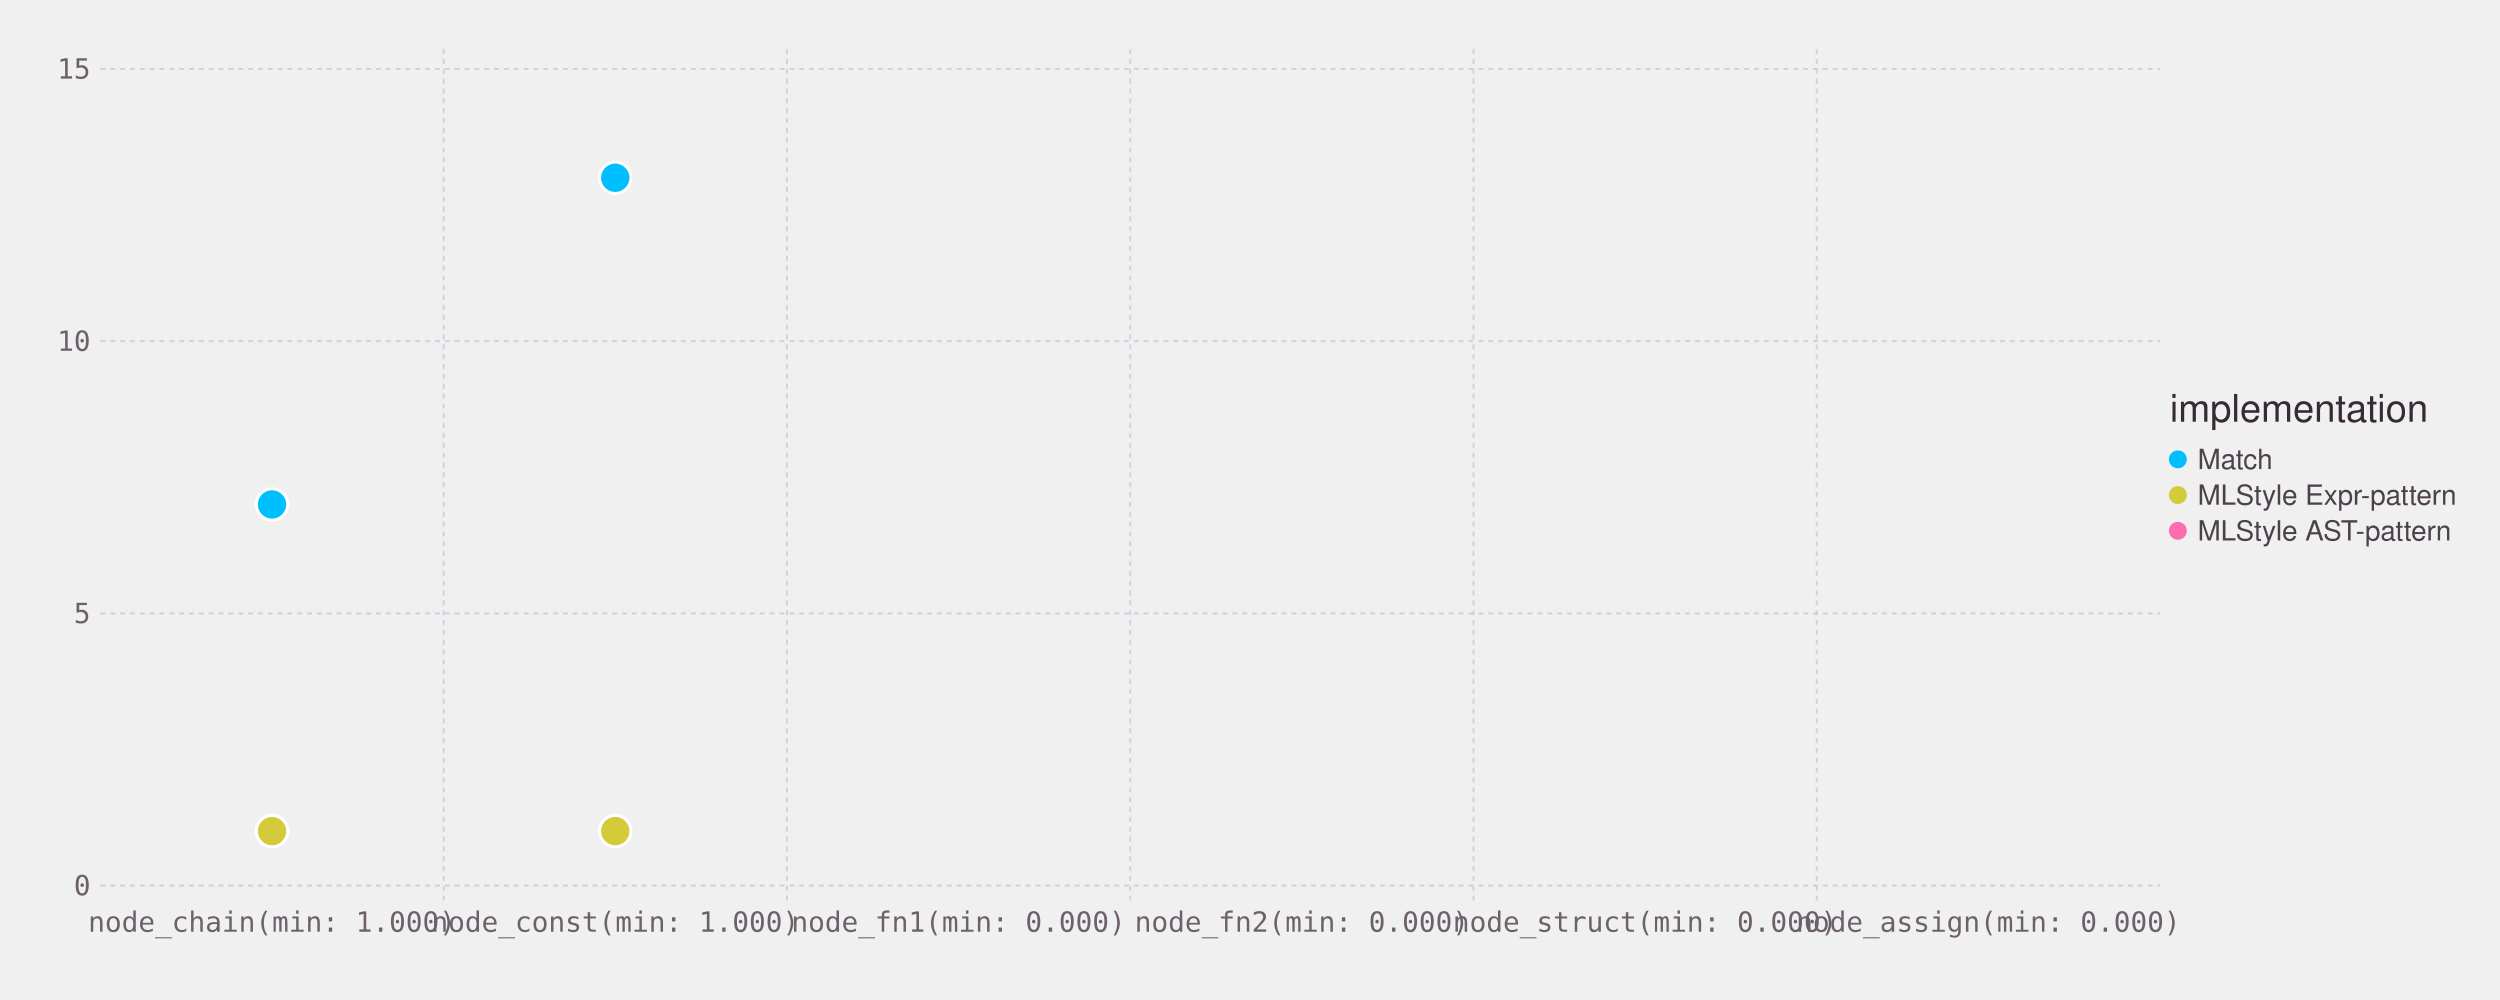
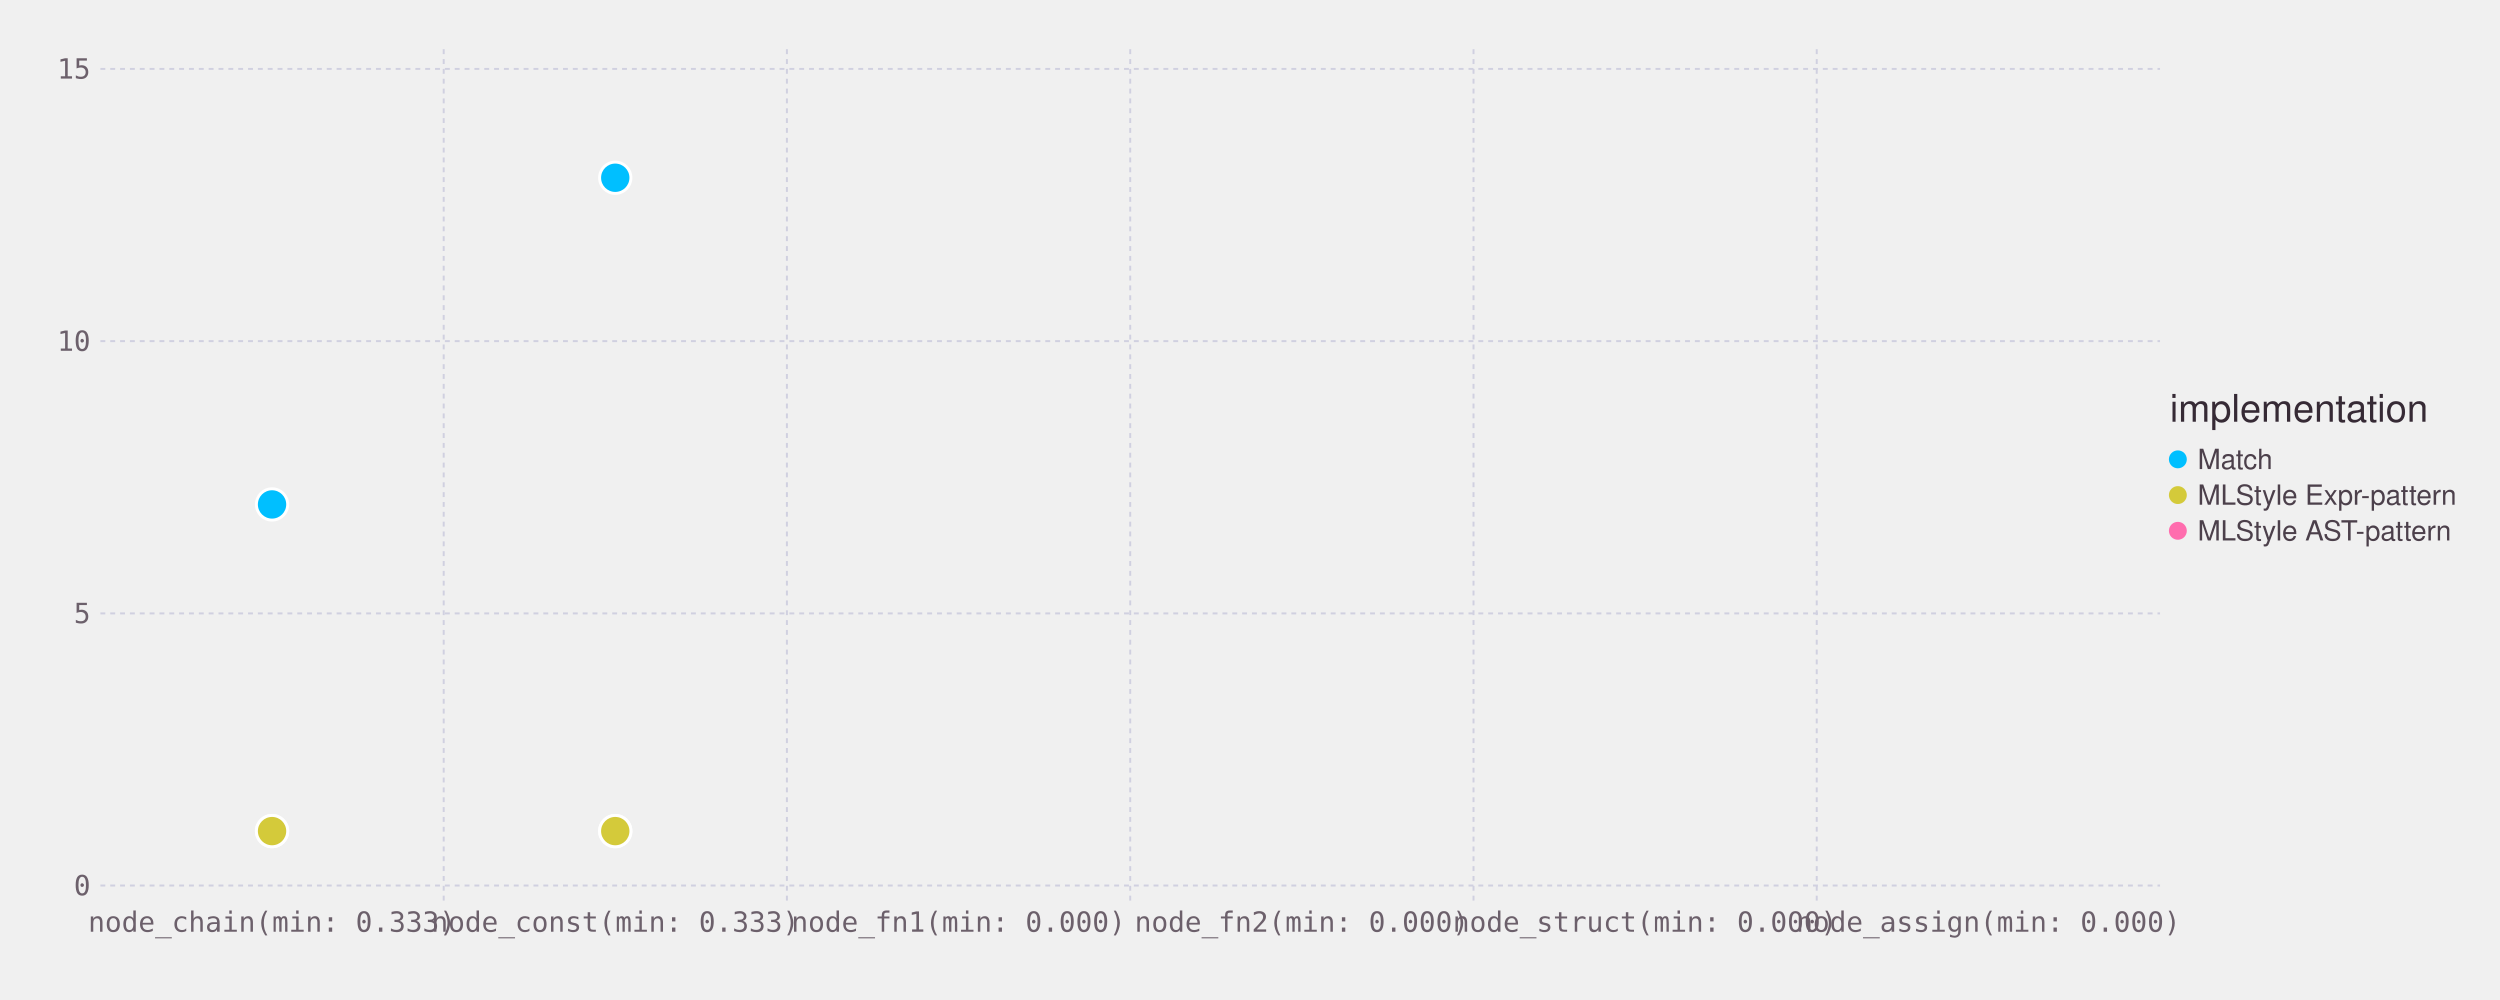
<svg xmlns="http://www.w3.org/2000/svg" version="1.2" width="254mm" height="101.6mm" viewBox="0 0 254 101.6" stroke="none" fill="#000000" stroke-width="0.3" font-size="3.88">
  <defs>
    <marker id="arrow" markerWidth="15" markerHeight="7" refX="5" refY="3.5" orient="auto" markerUnits="strokeWidth">
      <path d="M0,0 L15,3.5 L0,7 z" stroke="context-stroke" fill="context-stroke" />
    </marker>
  </defs>
-   <g class="plotroot yscalable" id="img-012e1a91-1">
-     <g class="guide xlabels" font-size="2.82" font-family="Consolas" fill="#6C606B" id="img-012e1a91-2">
+   <g class="plotroot yscalable" id="img-338e9559-1">
+     <g class="guide xlabels" font-size="2.82" font-family="Consolas" fill="#6C606B" id="img-338e9559-2">
      <g transform="translate(27.64,92.97)">
        <g class="primitive">
-           <text text-anchor="middle" dy="0.6em">node_chain(min: 1.000)</text>
+           <text text-anchor="middle" dy="0.6em">node_chain(min: 0.333)</text>
        </g>
      </g>
      <g transform="translate(62.51,92.97)">
        <g class="primitive">
-           <text text-anchor="middle" dy="0.6em">node_const(min: 1.000)</text>
+           <text text-anchor="middle" dy="0.6em">node_const(min: 0.333)</text>
        </g>
      </g>
      <g transform="translate(97.39,92.97)">
        <g class="primitive">
          <text text-anchor="middle" dy="0.6em">node_fn1(min: 0.000)</text>
        </g>
      </g>
      <g transform="translate(132.27,92.97)">
        <g class="primitive">
          <text text-anchor="middle" dy="0.6em">node_fn2(min: 0.000)</text>
        </g>
      </g>
      <g transform="translate(167.14,92.97)">
        <g class="primitive">
          <text text-anchor="middle" dy="0.6em">node_struct(min: 0.000)</text>
        </g>
      </g>
      <g transform="translate(202.02,92.97)">
        <g class="primitive">
          <text text-anchor="middle" dy="0.6em">node_assign(min: 0.000)</text>
        </g>
      </g>
    </g>
-     <g class="guide colorkey" id="img-012e1a91-3">
-       <g fill="#4C404B" font-size="2.82" font-family="'PT Sans','Helvetica Neue','Helvetica',sans-serif" id="img-012e1a91-4">
-         <g transform="translate(223.27,46.67)" id="img-012e1a91-5" class="color_Match">
+     <g class="guide colorkey" id="img-338e9559-3">
+       <g fill="#4C404B" font-size="2.82" font-family="'PT Sans','Helvetica Neue','Helvetica',sans-serif" id="img-338e9559-4">
+         <g transform="translate(223.27,46.67)" id="img-338e9559-5" class="color_Match">
          <g class="primitive">
            <text dy="0.35em">Match</text>
          </g>
        </g>
-         <g transform="translate(223.27,50.3)" id="img-012e1a91-6" class="color_MLStyle_Expr-pattern">
+         <g transform="translate(223.27,50.3)" id="img-338e9559-6" class="color_MLStyle_Expr-pattern">
          <g class="primitive">
            <text dy="0.35em">MLStyle Expr-pattern</text>
          </g>
        </g>
-         <g transform="translate(223.27,53.93)" id="img-012e1a91-7" class="color_MLStyle_AST-pattern">
+         <g transform="translate(223.27,53.93)" id="img-338e9559-7" class="color_MLStyle_AST-pattern">
          <g class="primitive">
            <text dy="0.35em">MLStyle AST-pattern</text>
          </g>
        </g>
      </g>
-       <g stroke="#000000" stroke-opacity="0.000" id="img-012e1a91-8">
-         <g transform="translate(221.27,46.67)" id="img-012e1a91-9" class="color_Match" fill="#00BFFF">
+       <g stroke="#000000" stroke-opacity="0.000" id="img-338e9559-8">
+         <g transform="translate(221.27,46.67)" id="img-338e9559-9" class="color_Match" fill="#00BFFF">
          <circle cx="0" cy="0" r="0.91" class="primitive" />
        </g>
-         <g transform="translate(221.27,50.3)" id="img-012e1a91-10" class="color_MLStyle_Expr-pattern" fill="#D4CA3A">
+         <g transform="translate(221.27,50.3)" id="img-338e9559-10" class="color_MLStyle_Expr-pattern" fill="#D4CA3A">
          <circle cx="0" cy="0" r="0.91" class="primitive" />
        </g>
-         <g transform="translate(221.27,53.93)" id="img-012e1a91-11" class="color_MLStyle_AST-pattern" fill="#FF6DAE">
+         <g transform="translate(221.27,53.93)" id="img-338e9559-11" class="color_MLStyle_AST-pattern" fill="#FF6DAE">
          <circle cx="0" cy="0" r="0.91" class="primitive" />
        </g>
      </g>
-       <g fill="#362A35" font-size="3.88" font-family="'PT Sans','Helvetica Neue','Helvetica',sans-serif" stroke="#000000" stroke-opacity="0.000" id="img-012e1a91-12">
-         <g transform="translate(220.46,42.85)" id="img-012e1a91-13">
+       <g fill="#362A35" font-size="3.88" font-family="'PT Sans','Helvetica Neue','Helvetica',sans-serif" stroke="#000000" stroke-opacity="0.000" id="img-338e9559-12">
+         <g transform="translate(220.46,42.85)" id="img-338e9559-13">
          <g class="primitive">
            <text>implementation</text>
          </g>
        </g>
      </g>
    </g>
-     <g clip-path="url(#img-012e1a91-14)">
-       <g id="img-012e1a91-15">
-         <g pointer-events="visible" fill="#000000" fill-opacity="0.000" stroke="#000000" stroke-opacity="0.000" class="guide background" id="img-012e1a91-16">
-           <g transform="translate(114.83,48.49)" id="img-012e1a91-17">
+     <g clip-path="url(#img-338e9559-14)">
+       <g id="img-338e9559-15">
+         <g pointer-events="visible" fill="#000000" fill-opacity="0.000" stroke="#000000" stroke-opacity="0.000" class="guide background" id="img-338e9559-16">
+           <g transform="translate(114.83,48.49)" id="img-338e9559-17">
            <path d="M-104.63,-43.49 L 104.63 -43.49 104.63 43.49 -104.63 43.49 z" class="primitive" />
          </g>
        </g>
-         <g class="guide ygridlines xfixed" stroke-dasharray="0.5,0.5" stroke-width="0.2" stroke="#D0D0E0" id="img-012e1a91-18">
-           <g transform="translate(114.83,89.97)" id="img-012e1a91-19">
-             <path fill="none" d="M-104.63,0 L 104.63 0" class="primitive" />
-           </g>
-           <g transform="translate(114.83,62.32)" id="img-012e1a91-20">
-             <path fill="none" d="M-104.63,0 L 104.63 0" class="primitive" />
-           </g>
-           <g transform="translate(114.83,34.66)" id="img-012e1a91-21">
-             <path fill="none" d="M-104.63,0 L 104.63 0" class="primitive" />
-           </g>
-           <g transform="translate(114.83,7)" id="img-012e1a91-22">
-             <path fill="none" d="M-104.63,0 L 104.63 0" class="primitive" />
-           </g>
-         </g>
-         <g class="guide xgridlines yfixed" stroke-dasharray="0.5,0.5" stroke-width="0.2" stroke="#D0D0E0" id="img-012e1a91-23">
-           <g transform="translate(45.08,48.49)" id="img-012e1a91-24">
-             <path fill="none" d="M0,-43.49 L 0 43.49" class="primitive" />
-           </g>
-           <g transform="translate(79.95,48.49)" id="img-012e1a91-25">
-             <path fill="none" d="M0,-43.49 L 0 43.49" class="primitive" />
-           </g>
-           <g transform="translate(114.83,48.49)" id="img-012e1a91-26">
-             <path fill="none" d="M0,-43.49 L 0 43.49" class="primitive" />
-           </g>
-           <g transform="translate(149.71,48.49)" id="img-012e1a91-27">
-             <path fill="none" d="M0,-43.49 L 0 43.49" class="primitive" />
-           </g>
-           <g transform="translate(184.58,48.49)" id="img-012e1a91-28">
-             <path fill="none" d="M0,-43.49 L 0 43.49" class="primitive" />
-           </g>
-         </g>
-         <g class="plotpanel" id="img-012e1a91-29">
-           <g class="geometry" id="img-012e1a91-30">
-             <g stroke-width="0.3" id="img-012e1a91-31">
-               <g class="color_MLStyle_AST-pattern" stroke="#FFFFFF" fill="#FF6DAE" id="img-012e1a91-32">
-                 <g class="marker" id="img-012e1a91-33">
-                   <g transform="translate(202.02,NaN)" id="img-012e1a91-34">
-                     <circle cx="0" cy="0" r="1.59" class="primitive" />
-                   </g>
-                 </g>
-               </g>
-               <g class="color_MLStyle_AST-pattern" stroke="#FFFFFF" fill="#FF6DAE" id="img-012e1a91-35">
-                 <g class="marker" id="img-012e1a91-36">
-                   <g transform="translate(167.14,-Inf)" id="img-012e1a91-37">
-                     <circle cx="0" cy="0" r="1.59" class="primitive" />
-                   </g>
-                 </g>
-               </g>
-               <g class="color_MLStyle_AST-pattern" stroke="#FFFFFF" fill="#FF6DAE" id="img-012e1a91-38">
-                 <g class="marker" id="img-012e1a91-39">
-                   <g transform="translate(132.27,-Inf)" id="img-012e1a91-40">
-                     <circle cx="0" cy="0" r="1.59" class="primitive" />
-                   </g>
-                 </g>
-               </g>
-               <g class="color_MLStyle_AST-pattern" stroke="#FFFFFF" fill="#FF6DAE" id="img-012e1a91-41">
-                 <g class="marker" id="img-012e1a91-42">
-                   <g transform="translate(97.39,-Inf)" id="img-012e1a91-43">
-                     <circle cx="0" cy="0" r="1.59" class="primitive" />
-                   </g>
-                 </g>
-               </g>
-               <g class="color_MLStyle_Expr-pattern" stroke="#FFFFFF" fill="#D4CA3A" id="img-012e1a91-44">
-                 <g class="marker" id="img-012e1a91-45">
-                   <g transform="translate(202.02,-Inf)" id="img-012e1a91-46">
-                     <circle cx="0" cy="0" r="1.59" class="primitive" />
-                   </g>
-                 </g>
-               </g>
-               <g class="color_MLStyle_Expr-pattern" stroke="#FFFFFF" fill="#D4CA3A" id="img-012e1a91-47">
-                 <g class="marker" id="img-012e1a91-48">
-                   <g transform="translate(167.14,NaN)" id="img-012e1a91-49">
-                     <circle cx="0" cy="0" r="1.59" class="primitive" />
-                   </g>
-                 </g>
-               </g>
-               <g class="color_MLStyle_Expr-pattern" stroke="#FFFFFF" fill="#D4CA3A" id="img-012e1a91-50">
-                 <g class="marker" id="img-012e1a91-51">
-                   <g transform="translate(132.27,NaN)" id="img-012e1a91-52">
-                     <circle cx="0" cy="0" r="1.59" class="primitive" />
-                   </g>
-                 </g>
-               </g>
-               <g class="color_MLStyle_Expr-pattern" stroke="#FFFFFF" fill="#D4CA3A" id="img-012e1a91-53">
-                 <g class="marker" id="img-012e1a91-54">
-                   <g transform="translate(97.39,NaN)" id="img-012e1a91-55">
-                     <circle cx="0" cy="0" r="1.59" class="primitive" />
-                   </g>
-                 </g>
-               </g>
-               <g class="color_Match" stroke="#FFFFFF" fill="#00BFFF" id="img-012e1a91-56">
-                 <g class="marker" id="img-012e1a91-57">
-                   <g transform="translate(202.02,-Inf)" id="img-012e1a91-58">
-                     <circle cx="0" cy="0" r="1.59" class="primitive" />
-                   </g>
-                 </g>
-               </g>
-               <g class="color_Match" stroke="#FFFFFF" fill="#00BFFF" id="img-012e1a91-59">
-                 <g class="marker" id="img-012e1a91-60">
-                   <g transform="translate(167.14,-Inf)" id="img-012e1a91-61">
-                     <circle cx="0" cy="0" r="1.59" class="primitive" />
-                   </g>
-                 </g>
-               </g>
-               <g class="color_Match" stroke="#FFFFFF" fill="#00BFFF" id="img-012e1a91-62">
-                 <g class="marker" id="img-012e1a91-63">
-                   <g transform="translate(132.27,-Inf)" id="img-012e1a91-64">
-                     <circle cx="0" cy="0" r="1.59" class="primitive" />
-                   </g>
-                 </g>
-               </g>
-               <g class="color_Match" stroke="#FFFFFF" fill="#00BFFF" id="img-012e1a91-65">
-                 <g class="marker" id="img-012e1a91-66">
-                   <g transform="translate(97.39,-Inf)" id="img-012e1a91-67">
-                     <circle cx="0" cy="0" r="1.59" class="primitive" />
-                   </g>
-                 </g>
-               </g>
-               <g class="color_MLStyle_AST-pattern" stroke="#FFFFFF" fill="#FF6DAE" id="img-012e1a91-68">
-                 <g class="marker" id="img-012e1a91-69">
-                   <g transform="translate(62.51,84.44)" id="img-012e1a91-70">
-                     <circle cx="0" cy="0" r="1.59" class="primitive" />
-                   </g>
-                 </g>
-               </g>
-               <g class="color_MLStyle_Expr-pattern" stroke="#FFFFFF" fill="#D4CA3A" id="img-012e1a91-71">
-                 <g class="marker" id="img-012e1a91-72">
-                   <g transform="translate(62.51,84.44)" id="img-012e1a91-73">
-                     <circle cx="0" cy="0" r="1.59" class="primitive" />
-                   </g>
-                 </g>
-               </g>
-               <g class="color_Match" stroke="#FFFFFF" fill="#00BFFF" id="img-012e1a91-74">
-                 <g class="marker" id="img-012e1a91-75">
-                   <g transform="translate(62.51,18.06)" id="img-012e1a91-76">
-                     <circle cx="0" cy="0" r="1.59" class="primitive" />
-                   </g>
-                 </g>
-               </g>
-               <g class="color_MLStyle_AST-pattern" stroke="#FFFFFF" fill="#FF6DAE" id="img-012e1a91-77">
-                 <g class="marker" id="img-012e1a91-78">
-                   <g transform="translate(27.64,84.44)" id="img-012e1a91-79">
-                     <circle cx="0" cy="0" r="1.59" class="primitive" />
-                   </g>
-                 </g>
-               </g>
-               <g class="color_MLStyle_Expr-pattern" stroke="#FFFFFF" fill="#D4CA3A" id="img-012e1a91-80">
-                 <g class="marker" id="img-012e1a91-81">
-                   <g transform="translate(27.64,84.44)" id="img-012e1a91-82">
-                     <circle cx="0" cy="0" r="1.59" class="primitive" />
-                   </g>
-                 </g>
-               </g>
-               <g class="color_Match" stroke="#FFFFFF" fill="#00BFFF" id="img-012e1a91-83">
-                 <g class="marker" id="img-012e1a91-84">
-                   <g transform="translate(27.64,51.25)" id="img-012e1a91-85">
+         <g class="guide ygridlines xfixed" stroke-dasharray="0.5,0.5" stroke-width="0.2" stroke="#D0D0E0" id="img-338e9559-18">
+           <g transform="translate(114.83,89.97)" id="img-338e9559-19">
+             <path fill="none" d="M-104.63,0 L 104.63 0" class="primitive" />
+           </g>
+           <g transform="translate(114.83,62.32)" id="img-338e9559-20">
+             <path fill="none" d="M-104.63,0 L 104.63 0" class="primitive" />
+           </g>
+           <g transform="translate(114.83,34.66)" id="img-338e9559-21">
+             <path fill="none" d="M-104.63,0 L 104.63 0" class="primitive" />
+           </g>
+           <g transform="translate(114.83,7)" id="img-338e9559-22">
+             <path fill="none" d="M-104.63,0 L 104.63 0" class="primitive" />
+           </g>
+         </g>
+         <g class="guide xgridlines yfixed" stroke-dasharray="0.5,0.5" stroke-width="0.2" stroke="#D0D0E0" id="img-338e9559-23">
+           <g transform="translate(45.08,48.49)" id="img-338e9559-24">
+             <path fill="none" d="M0,-43.49 L 0 43.49" class="primitive" />
+           </g>
+           <g transform="translate(79.95,48.49)" id="img-338e9559-25">
+             <path fill="none" d="M0,-43.49 L 0 43.49" class="primitive" />
+           </g>
+           <g transform="translate(114.83,48.49)" id="img-338e9559-26">
+             <path fill="none" d="M0,-43.49 L 0 43.49" class="primitive" />
+           </g>
+           <g transform="translate(149.71,48.49)" id="img-338e9559-27">
+             <path fill="none" d="M0,-43.49 L 0 43.49" class="primitive" />
+           </g>
+           <g transform="translate(184.58,48.49)" id="img-338e9559-28">
+             <path fill="none" d="M0,-43.49 L 0 43.49" class="primitive" />
+           </g>
+         </g>
+         <g class="plotpanel" id="img-338e9559-29">
+           <g class="geometry" id="img-338e9559-30">
+             <g stroke-width="0.3" id="img-338e9559-31">
+               <g class="color_MLStyle_AST-pattern" stroke="#FFFFFF" fill="#FF6DAE" id="img-338e9559-32">
+                 <g class="marker" id="img-338e9559-33">
+                   <g transform="translate(202.02,NaN)" id="img-338e9559-34">
+                     <circle cx="0" cy="0" r="1.59" class="primitive" />
+                   </g>
+                 </g>
+               </g>
+               <g class="color_MLStyle_AST-pattern" stroke="#FFFFFF" fill="#FF6DAE" id="img-338e9559-35">
+                 <g class="marker" id="img-338e9559-36">
+                   <g transform="translate(167.14,-Inf)" id="img-338e9559-37">
+                     <circle cx="0" cy="0" r="1.59" class="primitive" />
+                   </g>
+                 </g>
+               </g>
+               <g class="color_MLStyle_AST-pattern" stroke="#FFFFFF" fill="#FF6DAE" id="img-338e9559-38">
+                 <g class="marker" id="img-338e9559-39">
+                   <g transform="translate(132.27,-Inf)" id="img-338e9559-40">
+                     <circle cx="0" cy="0" r="1.59" class="primitive" />
+                   </g>
+                 </g>
+               </g>
+               <g class="color_MLStyle_AST-pattern" stroke="#FFFFFF" fill="#FF6DAE" id="img-338e9559-41">
+                 <g class="marker" id="img-338e9559-42">
+                   <g transform="translate(97.39,-Inf)" id="img-338e9559-43">
+                     <circle cx="0" cy="0" r="1.59" class="primitive" />
+                   </g>
+                 </g>
+               </g>
+               <g class="color_MLStyle_Expr-pattern" stroke="#FFFFFF" fill="#D4CA3A" id="img-338e9559-44">
+                 <g class="marker" id="img-338e9559-45">
+                   <g transform="translate(202.02,-Inf)" id="img-338e9559-46">
+                     <circle cx="0" cy="0" r="1.59" class="primitive" />
+                   </g>
+                 </g>
+               </g>
+               <g class="color_MLStyle_Expr-pattern" stroke="#FFFFFF" fill="#D4CA3A" id="img-338e9559-47">
+                 <g class="marker" id="img-338e9559-48">
+                   <g transform="translate(167.14,NaN)" id="img-338e9559-49">
+                     <circle cx="0" cy="0" r="1.59" class="primitive" />
+                   </g>
+                 </g>
+               </g>
+               <g class="color_MLStyle_Expr-pattern" stroke="#FFFFFF" fill="#D4CA3A" id="img-338e9559-50">
+                 <g class="marker" id="img-338e9559-51">
+                   <g transform="translate(132.27,NaN)" id="img-338e9559-52">
+                     <circle cx="0" cy="0" r="1.59" class="primitive" />
+                   </g>
+                 </g>
+               </g>
+               <g class="color_MLStyle_Expr-pattern" stroke="#FFFFFF" fill="#D4CA3A" id="img-338e9559-53">
+                 <g class="marker" id="img-338e9559-54">
+                   <g transform="translate(97.39,NaN)" id="img-338e9559-55">
+                     <circle cx="0" cy="0" r="1.59" class="primitive" />
+                   </g>
+                 </g>
+               </g>
+               <g class="color_Match" stroke="#FFFFFF" fill="#00BFFF" id="img-338e9559-56">
+                 <g class="marker" id="img-338e9559-57">
+                   <g transform="translate(202.02,-Inf)" id="img-338e9559-58">
+                     <circle cx="0" cy="0" r="1.59" class="primitive" />
+                   </g>
+                 </g>
+               </g>
+               <g class="color_Match" stroke="#FFFFFF" fill="#00BFFF" id="img-338e9559-59">
+                 <g class="marker" id="img-338e9559-60">
+                   <g transform="translate(167.14,-Inf)" id="img-338e9559-61">
+                     <circle cx="0" cy="0" r="1.59" class="primitive" />
+                   </g>
+                 </g>
+               </g>
+               <g class="color_Match" stroke="#FFFFFF" fill="#00BFFF" id="img-338e9559-62">
+                 <g class="marker" id="img-338e9559-63">
+                   <g transform="translate(132.27,-Inf)" id="img-338e9559-64">
+                     <circle cx="0" cy="0" r="1.59" class="primitive" />
+                   </g>
+                 </g>
+               </g>
+               <g class="color_Match" stroke="#FFFFFF" fill="#00BFFF" id="img-338e9559-65">
+                 <g class="marker" id="img-338e9559-66">
+                   <g transform="translate(97.39,-Inf)" id="img-338e9559-67">
+                     <circle cx="0" cy="0" r="1.59" class="primitive" />
+                   </g>
+                 </g>
+               </g>
+               <g class="color_MLStyle_AST-pattern" stroke="#FFFFFF" fill="#FF6DAE" id="img-338e9559-68">
+                 <g class="marker" id="img-338e9559-69">
+                   <g transform="translate(62.51,84.44)" id="img-338e9559-70">
+                     <circle cx="0" cy="0" r="1.59" class="primitive" />
+                   </g>
+                 </g>
+               </g>
+               <g class="color_MLStyle_Expr-pattern" stroke="#FFFFFF" fill="#D4CA3A" id="img-338e9559-71">
+                 <g class="marker" id="img-338e9559-72">
+                   <g transform="translate(62.51,84.44)" id="img-338e9559-73">
+                     <circle cx="0" cy="0" r="1.59" class="primitive" />
+                   </g>
+                 </g>
+               </g>
+               <g class="color_Match" stroke="#FFFFFF" fill="#00BFFF" id="img-338e9559-74">
+                 <g class="marker" id="img-338e9559-75">
+                   <g transform="translate(62.51,18.06)" id="img-338e9559-76">
+                     <circle cx="0" cy="0" r="1.59" class="primitive" />
+                   </g>
+                 </g>
+               </g>
+               <g class="color_MLStyle_AST-pattern" stroke="#FFFFFF" fill="#FF6DAE" id="img-338e9559-77">
+                 <g class="marker" id="img-338e9559-78">
+                   <g transform="translate(27.64,84.44)" id="img-338e9559-79">
+                     <circle cx="0" cy="0" r="1.59" class="primitive" />
+                   </g>
+                 </g>
+               </g>
+               <g class="color_MLStyle_Expr-pattern" stroke="#FFFFFF" fill="#D4CA3A" id="img-338e9559-80">
+                 <g class="marker" id="img-338e9559-81">
+                   <g transform="translate(27.64,84.44)" id="img-338e9559-82">
+                     <circle cx="0" cy="0" r="1.59" class="primitive" />
+                   </g>
+                 </g>
+               </g>
+               <g class="color_Match" stroke="#FFFFFF" fill="#00BFFF" id="img-338e9559-83">
+                 <g class="marker" id="img-338e9559-84">
+                   <g transform="translate(27.64,51.25)" id="img-338e9559-85">
                    <circle cx="0" cy="0" r="1.59" class="primitive" />
                  </g>
                </g>
              </g>
            </g>
          </g>
        </g>
      </g>
    </g>
-     <g class="guide ylabels" font-size="2.82" font-family="Consolas" fill="#6C606B" id="img-012e1a91-86">
-       <g transform="translate(9.2,89.97)" id="img-012e1a91-87">
+     <g class="guide ylabels" font-size="2.82" font-family="Consolas" fill="#6C606B" id="img-338e9559-86">
+       <g transform="translate(9.2,89.97)" id="img-338e9559-87">
        <g class="primitive">
          <text text-anchor="end" dy="0.35em">0</text>
        </g>
      </g>
-       <g transform="translate(9.2,62.32)" id="img-012e1a91-88">
+       <g transform="translate(9.2,62.32)" id="img-338e9559-88">
        <g class="primitive">
          <text text-anchor="end" dy="0.35em">5</text>
        </g>
      </g>
-       <g transform="translate(9.2,34.66)" id="img-012e1a91-89">
+       <g transform="translate(9.2,34.66)" id="img-338e9559-89">
        <g class="primitive">
          <text text-anchor="end" dy="0.35em">10</text>
        </g>
      </g>
-       <g transform="translate(9.2,7)" id="img-012e1a91-90">
+       <g transform="translate(9.2,7)" id="img-338e9559-90">
        <g class="primitive">
          <text text-anchor="end" dy="0.35em">15</text>
        </g>
      </g>
    </g>
  </g>
  <defs>
-     <clipPath id="img-012e1a91-14">
+     <clipPath id="img-338e9559-14">
      <path d="M10.2,5 L 219.46 5 219.46 91.97 10.2 91.97" />
    </clipPath>
  </defs>
</svg>
